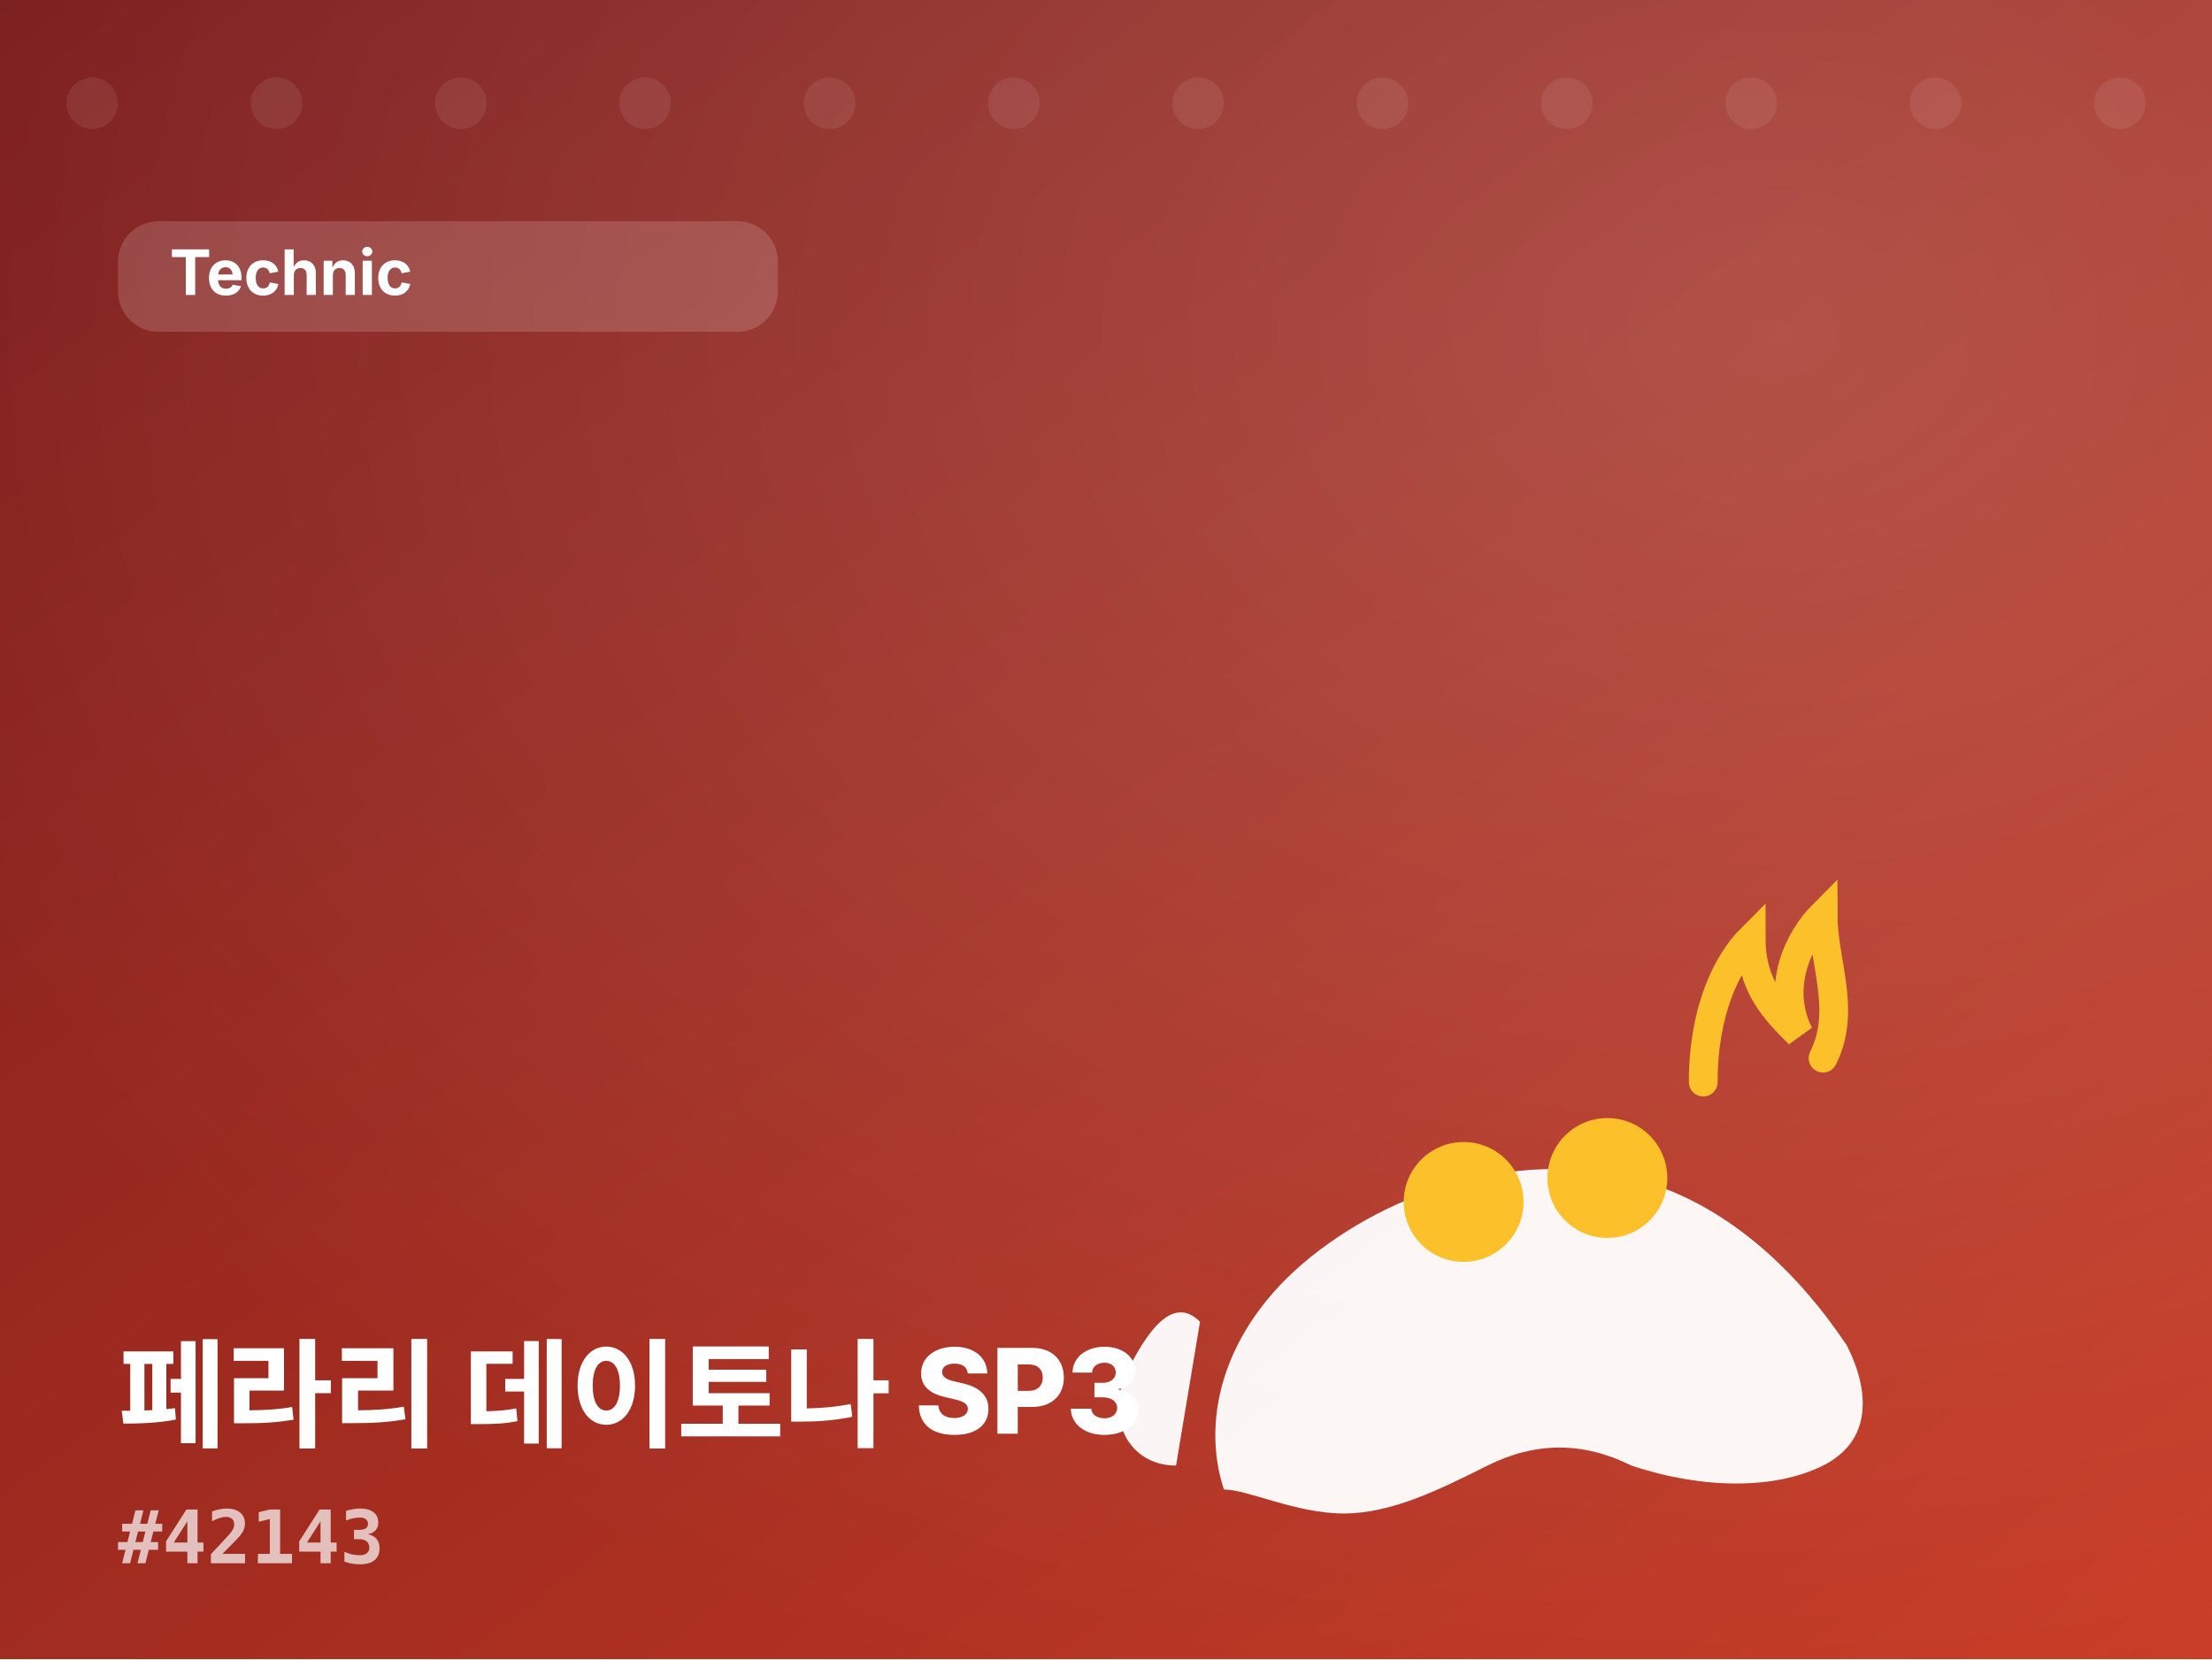
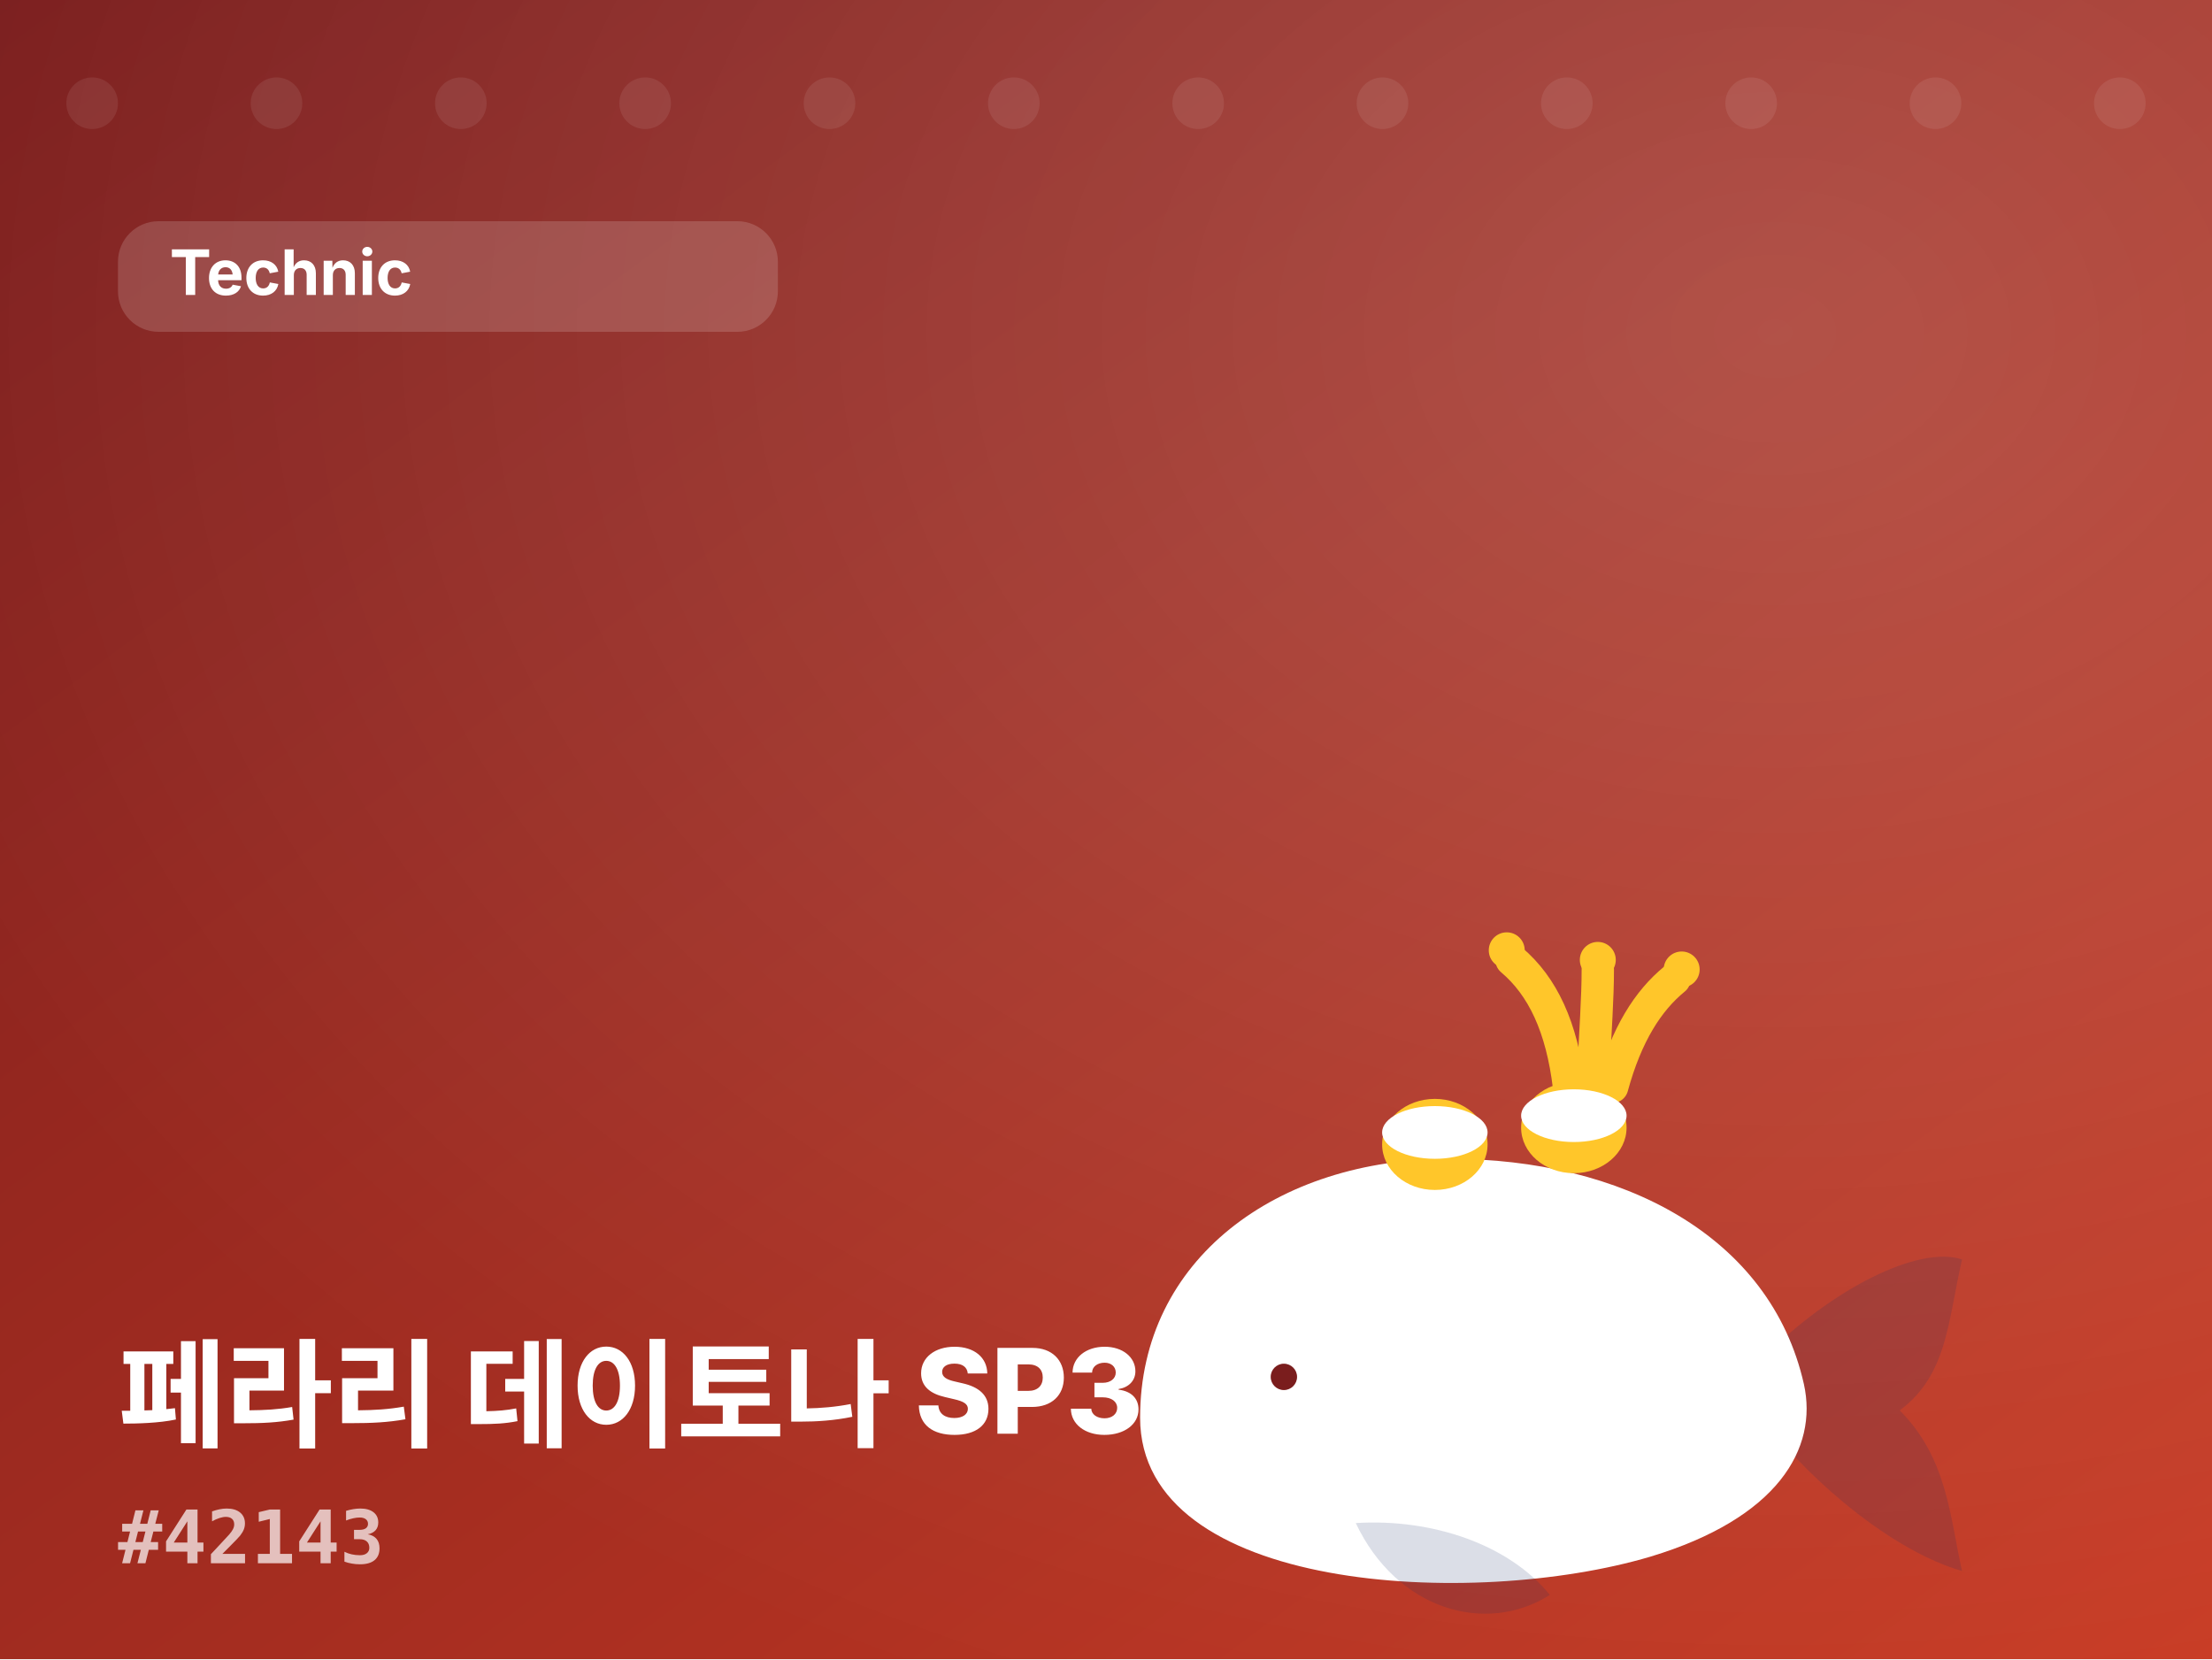
<svg xmlns="http://www.w3.org/2000/svg" viewBox="0 0 1200 900" width="1200" height="900" role="img" aria-label="페라리 데이토나 SP3">
  <defs>
    <linearGradient id="bg" x1="0" y1="0" x2="1" y2="1">
      <stop offset="0" stop-color="#7a1d1d" />
      <stop offset="1" stop-color="#c83a23" />
    </linearGradient>
    <radialGradient id="glow" cx="0.8" cy="0.2" r="0.9">
      <stop offset="0" stop-color="#ffffff" stop-opacity="0.18" />
      <stop offset="1" stop-color="#ffffff" stop-opacity="0" />
    </radialGradient>
  </defs>
  <rect width="1200" height="900" fill="url(#bg)" />
  <rect width="1200" height="900" fill="url(#glow)" />
  <circle cx="50" cy="56" r="14" fill="#ffffff" opacity="0.08" />
  <circle cx="150" cy="56" r="14" fill="#ffffff" opacity="0.08" />
  <circle cx="250" cy="56" r="14" fill="#ffffff" opacity="0.08" />
  <circle cx="350" cy="56" r="14" fill="#ffffff" opacity="0.08" />
  <circle cx="450" cy="56" r="14" fill="#ffffff" opacity="0.08" />
  <circle cx="550" cy="56" r="14" fill="#ffffff" opacity="0.08" />
  <circle cx="650" cy="56" r="14" fill="#ffffff" opacity="0.08" />
  <circle cx="750" cy="56" r="14" fill="#ffffff" opacity="0.08" />
  <circle cx="850" cy="56" r="14" fill="#ffffff" opacity="0.08" />
  <circle cx="950" cy="56" r="14" fill="#ffffff" opacity="0.08" />
  <circle cx="1050" cy="56" r="14" fill="#ffffff" opacity="0.08" />
  <circle cx="1150" cy="56" r="14" fill="#ffffff" opacity="0.08" />
-   <g transform="translate(560 470) scale(13)" opacity="0.95">
-     <path d="M8 26c-1-3 0-7 4-10s9-4 13-3c4 1 7 4 9 7 1 2 1 4-1 5s-5 1-8 0c-2-1-4-1-6 0s-4 2-6 2-4-1-5-1z" fill="#ffffff" />
-     <circle cx="18" cy="14" r="2.5" fill="#ffc62a" />
-     <circle cx="24" cy="13" r="2.5" fill="#ffc62a" />
-     <path d="M6 25c-2 0-3-2-2-4s2-3 3-2" fill="#ffffff" />
-     <path d="M28 9c0-3 1-5 2-6 0 2 1 3 2 4-1-2 0-4 1-5 0 2 1 4 0 6" stroke="#ffc62a" stroke-width="1.2" stroke-linecap="round" fill="none" />
+   <g transform="translate(560 470) scale(13)">
+     <g stroke="#ffc62a" stroke-width="1.35" stroke-linecap="round" fill="none">
+       <path d="M22.4 9.2C22.1 6.7 21.3 5 20 3.9" />
+       <path d="M23.4 8.9C23.5 6.8 23.6 5.5 23.6 4.3" />
+       <path d="M24.2 9.2C24.8 7 25.7 5.6 26.8 4.7" />
+     </g>
+     <circle cx="19.8" cy="3.5" r="0.75" fill="#ffc62a" />
+     <circle cx="23.6" cy="3.9" r="0.75" fill="#ffc62a" />
+     <circle cx="27.1" cy="4.3" r="0.75" fill="#ffc62a" />
+     <path d="M30.5 20.5C33.4 17.6 37 15.8 38.8 16.4C38.2 19 38.2 21.2 36.2 22.7C38.2 24.7 38.3 27.2 38.8 29.4C36 28.6 32.6 25.8 30.6 23.2Z" fill="rgba(27,47,102,0.16)" />
+     <path d="M4.5 23C4.5 16.4 10.2 12.2 17.4 12.2C24.6 12.2 30.8 15.4 32.2 21.6C32.8 24.3 31.1 27.2 25.8 28.8C18.4 31 4.5 30.3 4.5 23Z" fill="#ffffff" />
+     <path d="M13.5 27.4C15.2 31 18.9 32.1 21.6 30.4C19.9 28.3 16.7 27.2 13.5 27.4Z" fill="rgba(27,47,102,0.16)" />
+     <ellipse cx="16.8" cy="11.6" rx="2.2" ry="1.9" fill="#ffc62a" />
+     <ellipse cx="22.6" cy="10.9" rx="2.2" ry="1.9" fill="#ffc62a" />
+     <ellipse cx="16.8" cy="11.1" rx="2.2" ry="1.1" fill="#ffffff" />
+     <ellipse cx="22.6" cy="10.4" rx="2.2" ry="1.1" fill="#ffffff" />
+     <circle cx="10.8" cy="21.6" r="1.45" fill="#ffffff" />
+     <circle cx="10.5" cy="21.3" r="0.55" fill="#7a1d1d" />
  </g>
  <g font-family="-apple-system, 'Apple SD Gothic Neo', 'Noto Sans KR', sans-serif">
    <rect x="64" y="120" rx="22" ry="22" width="358" height="60" fill="#ffffff" opacity="0.16" />
    <text x="92" y="160" font-size="34" font-weight="700" fill="#ffffff">Technic</text>
    <text x="64" y="780" font-size="64" font-weight="800" fill="#ffffff" letter-spacing="-1">페라리 데이토나 SP3</text>
    <text x="64" y="848" font-size="40" font-weight="700" fill="#ffffff" opacity="0.7" font-family="'SF Mono', ui-monospace, monospace">#42143</text>
  </g>
</svg>
